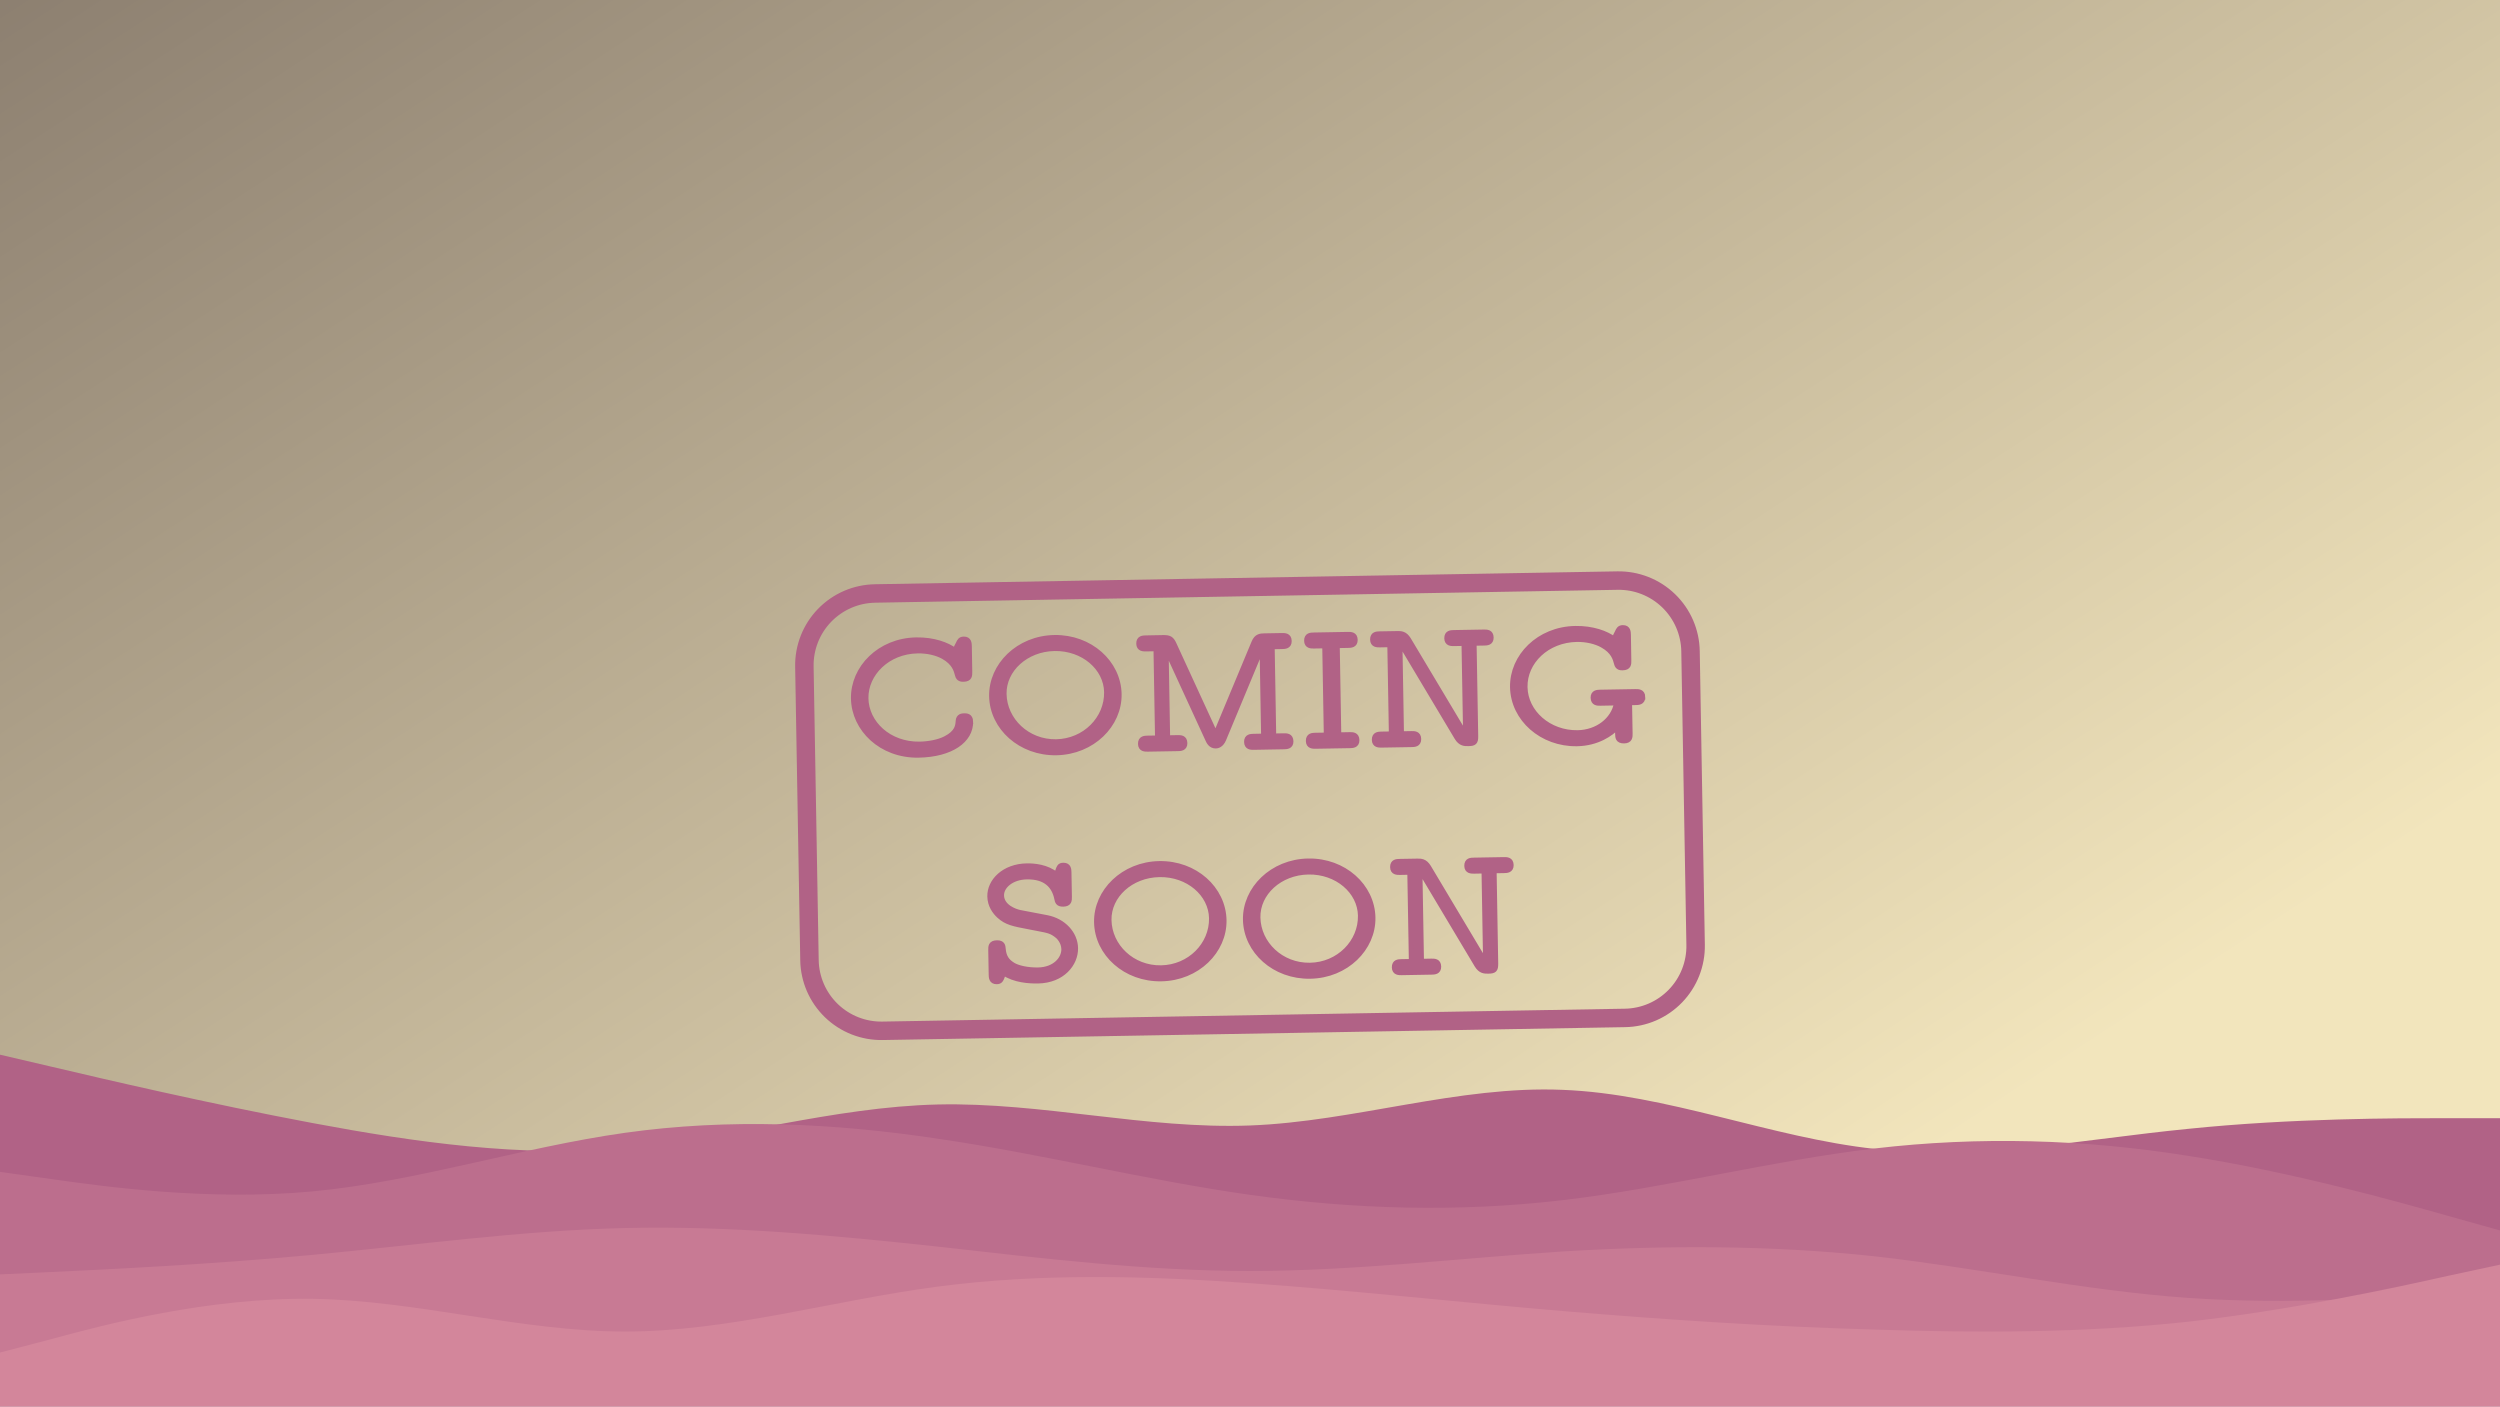
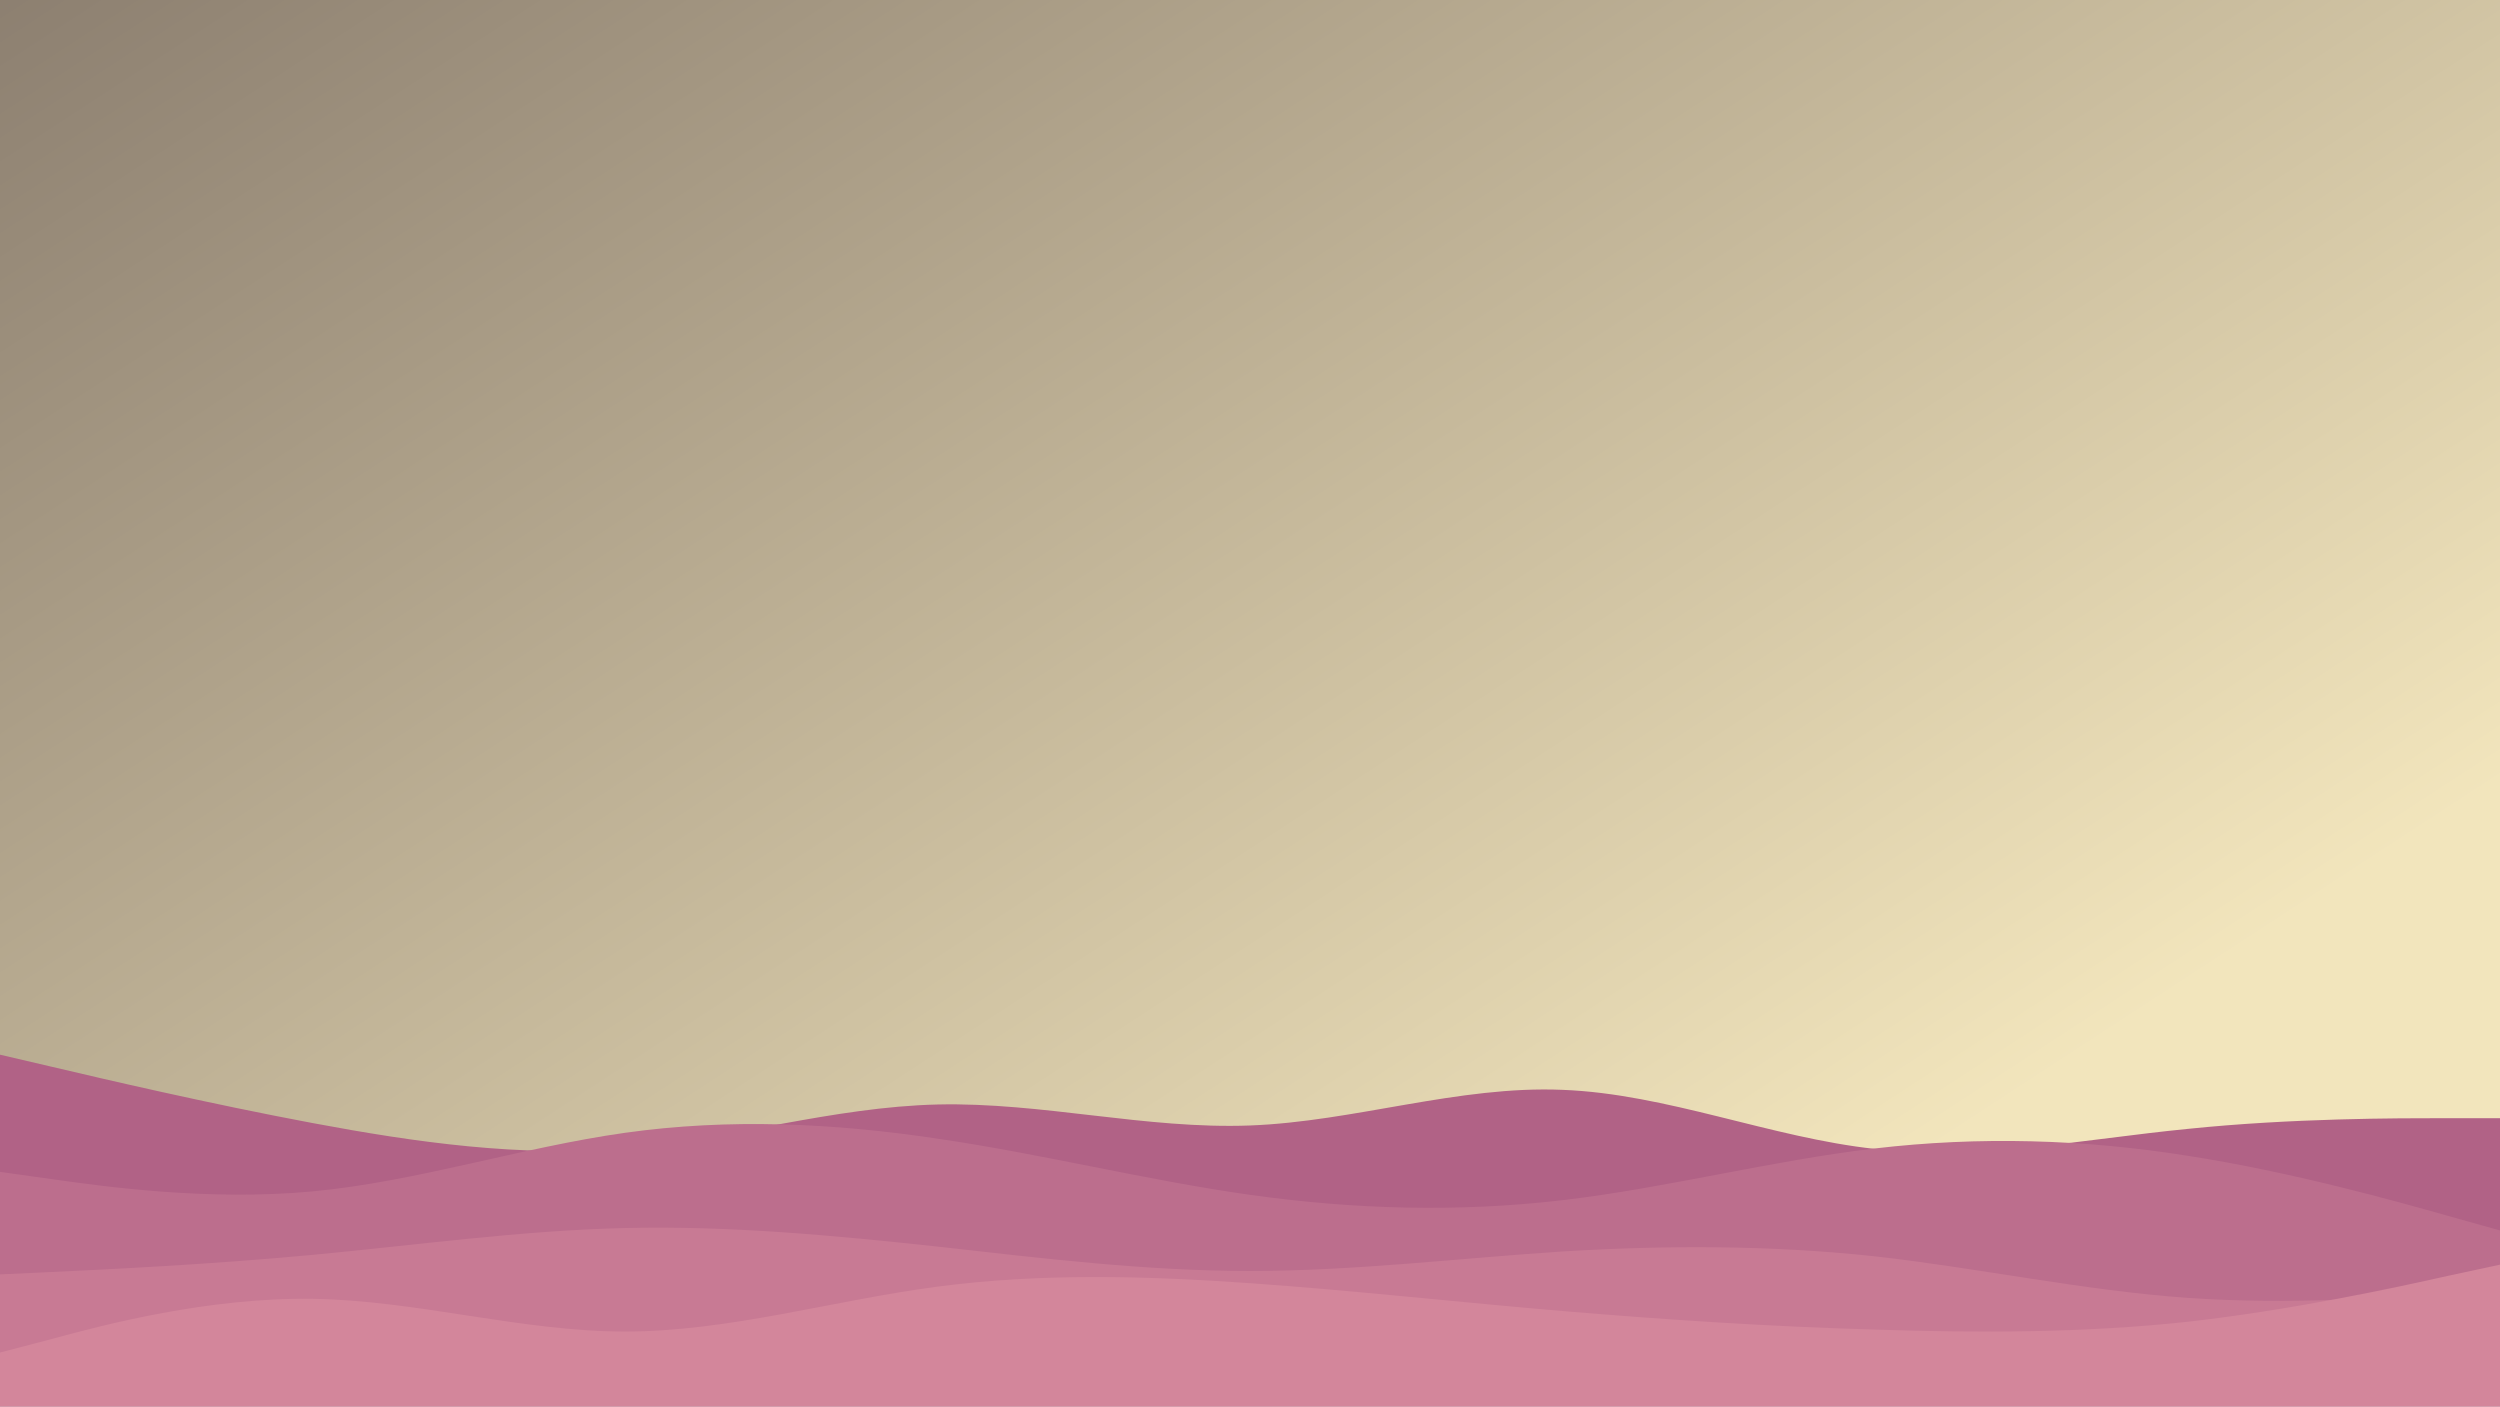
<svg xmlns="http://www.w3.org/2000/svg" xmlns:xlink="http://www.w3.org/1999/xlink" width="512" height="288" viewBox="0 0 135.467 76.2">
  <defs>
    <linearGradient id="a">
      <stop offset="0" stop-color="#f2e5bc" />
      <stop offset="1" stop-color="#7c6f64" />
    </linearGradient>
    <linearGradient xlink:href="#a" id="b" x1="99.589" y1="65.917" x2="29.831" y2="-41.049" gradientUnits="userSpaceOnUse" />
  </defs>
  <path fill="url(#b)" d="M0 0h135.467v76.2H0z" />
-   <path d="M52.599 39.105c-.006-.326-.243-.322-.352-.32-.1.002-.316.006-.331.293-.016.237-.038.613-.685.941-.372.194-.923.292-1.398.3-1.668.029-2.885-1.145-2.908-2.479-.022-1.333 1.172-2.54 2.8-2.567.524-.01 1.03.11 1.39.31.598.337.694.73.767 1.005.054.227.242.224.33.222.347-.006.342-.213.339-.41l-.023-1.373c-.004-.159-.008-.406-.304-.4-.187.003-.235.103-.301.251-.088.15-.087.17-.172.369-.411-.309-1.157-.593-2.104-.576-1.986.034-3.432 1.522-3.404 3.181.03 1.65 1.497 3.106 3.532 3.071 1.778-.032 2.841-.81 2.823-1.818zm8.045-1.493c-.03-1.709-1.576-3.105-3.512-3.07-1.954.033-3.43 1.511-3.402 3.18.03 1.71 1.575 3.104 3.51 3.071 1.956-.035 3.433-1.512 3.404-3.181zm-.684-.106c.025 1.43-1.179 2.657-2.73 2.685-1.56.026-2.795-1.167-2.82-2.59-.023-1.312 1.183-2.43 2.733-2.457 1.55-.027 2.795 1.047 2.817 2.36zm9.994 2.662c-.005-.307-.241-.303-.4-.3l-.533.01-.083-4.83.532-.01c.148-.003.396-.007.39-.303-.004-.306-.242-.302-.4-.3l-.948.017c-.198.004-.425.008-.567.356l-2.077 4.984-2.248-4.89c-.134-.294-.253-.361-.58-.357l-.947.018c-.158.002-.396.007-.39.313.005.296.252.292.4.29l.533-.01.084 4.83-.534.008c-.157.004-.394.007-.389.314.005.296.252.292.4.289l1.62-.028c.148-.002.395-.007.39-.303-.006-.307-.242-.302-.4-.3l-.534.01-.083-4.78h.01l2.239 4.87c.051.119.163.363.44.359.09-.001.296-.045.429-.353l2.067-4.967h.01l.083 4.78-.534.01c-.148.003-.394.007-.388.303.004.306.241.302.4.3l1.619-.029c.148-.003.395-.007.39-.303zm3.576-.063c-.006-.306-.242-.302-.4-.3l-.583.011-.083-4.83.581-.01c.148-.003.396-.007.391-.303-.005-.306-.242-.302-.4-.3l-1.847.033c-.158.003-.396.006-.39.313.005.296.252.292.4.29l.582-.01.084 4.829-.583.01c-.157.003-.394.007-.389.313.005.296.252.292.4.289l1.847-.032c.148-.003.395-.007.39-.303zm7.273-5.56c-.005-.306-.242-.302-.4-.3l-1.62.029c-.158.003-.395.007-.389.313.005.296.252.292.4.29l.533-.01.086 4.928h-.01l-3.073-5.142c-.204-.333-.421-.33-.628-.325l-.938.016c-.158.003-.395.006-.39.313.006.296.252.292.4.29l.533-.01.084 4.83-.533.008c-.158.004-.395.007-.39.313.005.297.252.293.4.29l1.62-.028c.148-.002.395-.007.39-.303-.006-.306-.242-.302-.4-.299l-.534.009-.085-4.928h.01l3.073 5.143c.203.332.42.328.628.325.316-.005.404-.067.397-.412l-.088-5.028.535-.009c.148-.002.394-.006.389-.303zm8.217 3.227c-.006-.307-.252-.303-.41-.3l-1.897.033c-.148.003-.395.007-.39.303.006.307.242.302.4.3l.87-.016c-.171.932-1.05 1.59-2.106 1.608-1.552.027-2.825-1.097-2.848-2.47-.025-1.373 1.19-2.55 2.8-2.578.523-.009 1.029.111 1.388.313.599.335.695.728.768 1.004.054.225.24.223.33.221.346-.006.342-.213.339-.41l-.023-1.374c-.004-.158-.008-.405-.304-.4-.187.003-.235.104-.303.252-.086.15-.084.17-.17.37-.411-.31-1.157-.594-2.105-.577-1.985.035-3.43 1.521-3.403 3.18.031 1.73 1.595 3.105 3.492 3.073 1.116-.02 1.848-.546 2.196-.909l.007.356c.004.198.007.405.353.4.335-.007.332-.224.329-.411l-.03-1.66.317-.006c.148-.001.404-.006.399-.302zM58.284 51.376c-.013-.79-.658-1.481-1.55-1.654l-1.466-.28c-.269-.055-.984-.308-.995-.922-.009-.493.536-.987 1.366-1.001 1.037-.018 1.48.498 1.62 1.167.033.168.066.316.352.31.345-.005.342-.214.339-.41l-.023-1.304c-.003-.158-.007-.405-.303-.4-.217.004-.236.074-.377.51-.52-.425-1.214-.483-1.609-.476-1.234.021-2.02.826-2.006 1.655.009.495.272.845.503 1.059.41.368.758.431 1.66.603l.426.082c.614.117.764.145 1.094.415 0 0 .32.271.329.696.008.533-.485 1.114-1.394 1.13-.543.01-1.049-.099-1.328-.253-.36-.21-.522-.455-.56-.899-.011-.138-.025-.326-.34-.32-.347.005-.342.214-.339.41l.023 1.304c.002.158.007.405.303.4.217-.004.245-.103.377-.48.58.405 1.4.45 1.865.441 1.313-.023 2.048-.924 2.033-1.783zm8.045-1.514c-.03-1.708-1.575-3.104-3.51-3.07-1.956.034-3.433 1.512-3.403 3.18.03 1.709 1.575 3.106 3.51 3.07 1.957-.032 3.432-1.51 3.403-3.18zm-.683-.106c.024 1.431-1.179 2.658-2.729 2.684-1.561.028-2.797-1.165-2.821-2.588-.023-1.314 1.182-2.431 2.732-2.457 1.552-.028 2.795 1.047 2.818 2.36zm8.752-.034c-.03-1.708-1.575-3.104-3.51-3.07-1.956.034-3.432 1.512-3.404 3.18.03 1.71 1.576 3.106 3.512 3.07 1.956-.032 3.431-1.51 3.402-3.18zm-.683-.106c.025 1.431-1.178 2.658-2.73 2.684-1.56.028-2.796-1.166-2.82-2.588-.024-1.314 1.182-2.431 2.733-2.458 1.551-.027 2.794 1.048 2.817 2.361zm8.172-2.74c-.006-.307-.242-.302-.401-.3l-1.62.029c-.158.002-.394.006-.388.313.004.296.251.29.4.29l.533-.01.085 4.928h-.01l-3.072-5.144c-.204-.331-.421-.328-.628-.324l-.939.016c-.158.003-.395.007-.389.313.005.296.252.292.4.29l.532-.01.084 4.83-.532.009c-.159.003-.396.007-.39.313.005.296.252.292.4.29l1.62-.029c.148-.002.394-.007.389-.303-.005-.306-.242-.302-.4-.3l-.533.01-.085-4.928h.01l3.072 5.143c.203.332.42.328.628.325.316-.006.404-.066.398-.412l-.087-5.027.533-.01c.148-.002.395-.006.39-.302z" aria-label="COMING SOON" font-size="9.878" font-family="'Latin Modern Mono Prop'" letter-spacing="0" word-spacing="0" text-anchor="middle" fill="#b16286" stroke-width=".265" stroke="#b16286" />
-   <path d="M47.419 32.158l40.218-.698a3.891 3.891 0 013.967 3.833l.276 15.899a3.891 3.891 0 01-3.832 3.966l-40.218.698a3.891 3.891 0 01-3.967-3.831l-.276-15.9a3.891 3.891 0 013.832-3.966z" fill="none" stroke-linecap="round" stroke-linejoin="round" stroke="#b16286" />
  <path d="M0 57.15l2.831.661c2.805.662 8.467 1.985 14.102 3.043 5.636 1.058 11.298 1.852 16.934 1.376 5.635-.503 11.297-2.249 16.933-2.381 5.636-.133 11.298 1.35 16.934 1.137 5.635-.211 11.297-2.17 16.933-1.931 5.636.212 11.298 2.593 16.933 3.201 5.636.635 11.298-.529 16.934-1.084 5.635-.582 11.297-.582 14.102-.582h2.831V76.2H0z" fill="#b16286" />
  <path d="M0 63.5l2.831.397c2.805.397 8.467 1.19 14.102.661 5.636-.529 11.298-2.381 16.934-3.175 5.635-.793 11.297-.529 16.933.318 5.636.82 11.298 2.249 16.934 3.043 5.635.793 11.297.952 16.933.29 5.636-.66 11.298-2.143 16.933-2.804 5.636-.661 11.298-.503 16.934.397 5.635.873 11.297 2.46 14.102 3.254l2.831.794V76.2H0z" fill="#bc6e8d" />
  <path d="M0 69.056l2.831-.132c2.805-.132 8.467-.397 14.102-.926 5.636-.53 11.298-1.323 16.934-1.455 5.635-.133 11.297.397 16.933 1.005 5.636.635 11.298 1.323 16.934 1.323 5.635 0 11.297-.688 16.933-1.058 5.636-.344 11.298-.344 16.933.264 5.636.635 11.298 1.852 16.934 2.25 5.635.396 11.297-.027 14.102-.265l2.831-.212v6.35H0z" fill="#c87a94" />
  <path d="M0 73.29l2.831-.741c2.805-.768 8.467-2.25 14.102-2.17 5.636.08 11.298 1.773 16.934 1.773 5.635 0 11.297-1.693 16.933-2.434 5.636-.741 11.298-.582 16.934-.186 5.635.397 11.297 1.032 16.933 1.509 5.636.476 11.298.846 16.933 1.005 5.636.185 11.298.185 16.934-.423 5.635-.635 11.297-1.852 14.102-2.487l2.831-.609V76.2H0z" fill="#d3869b" />
</svg>
